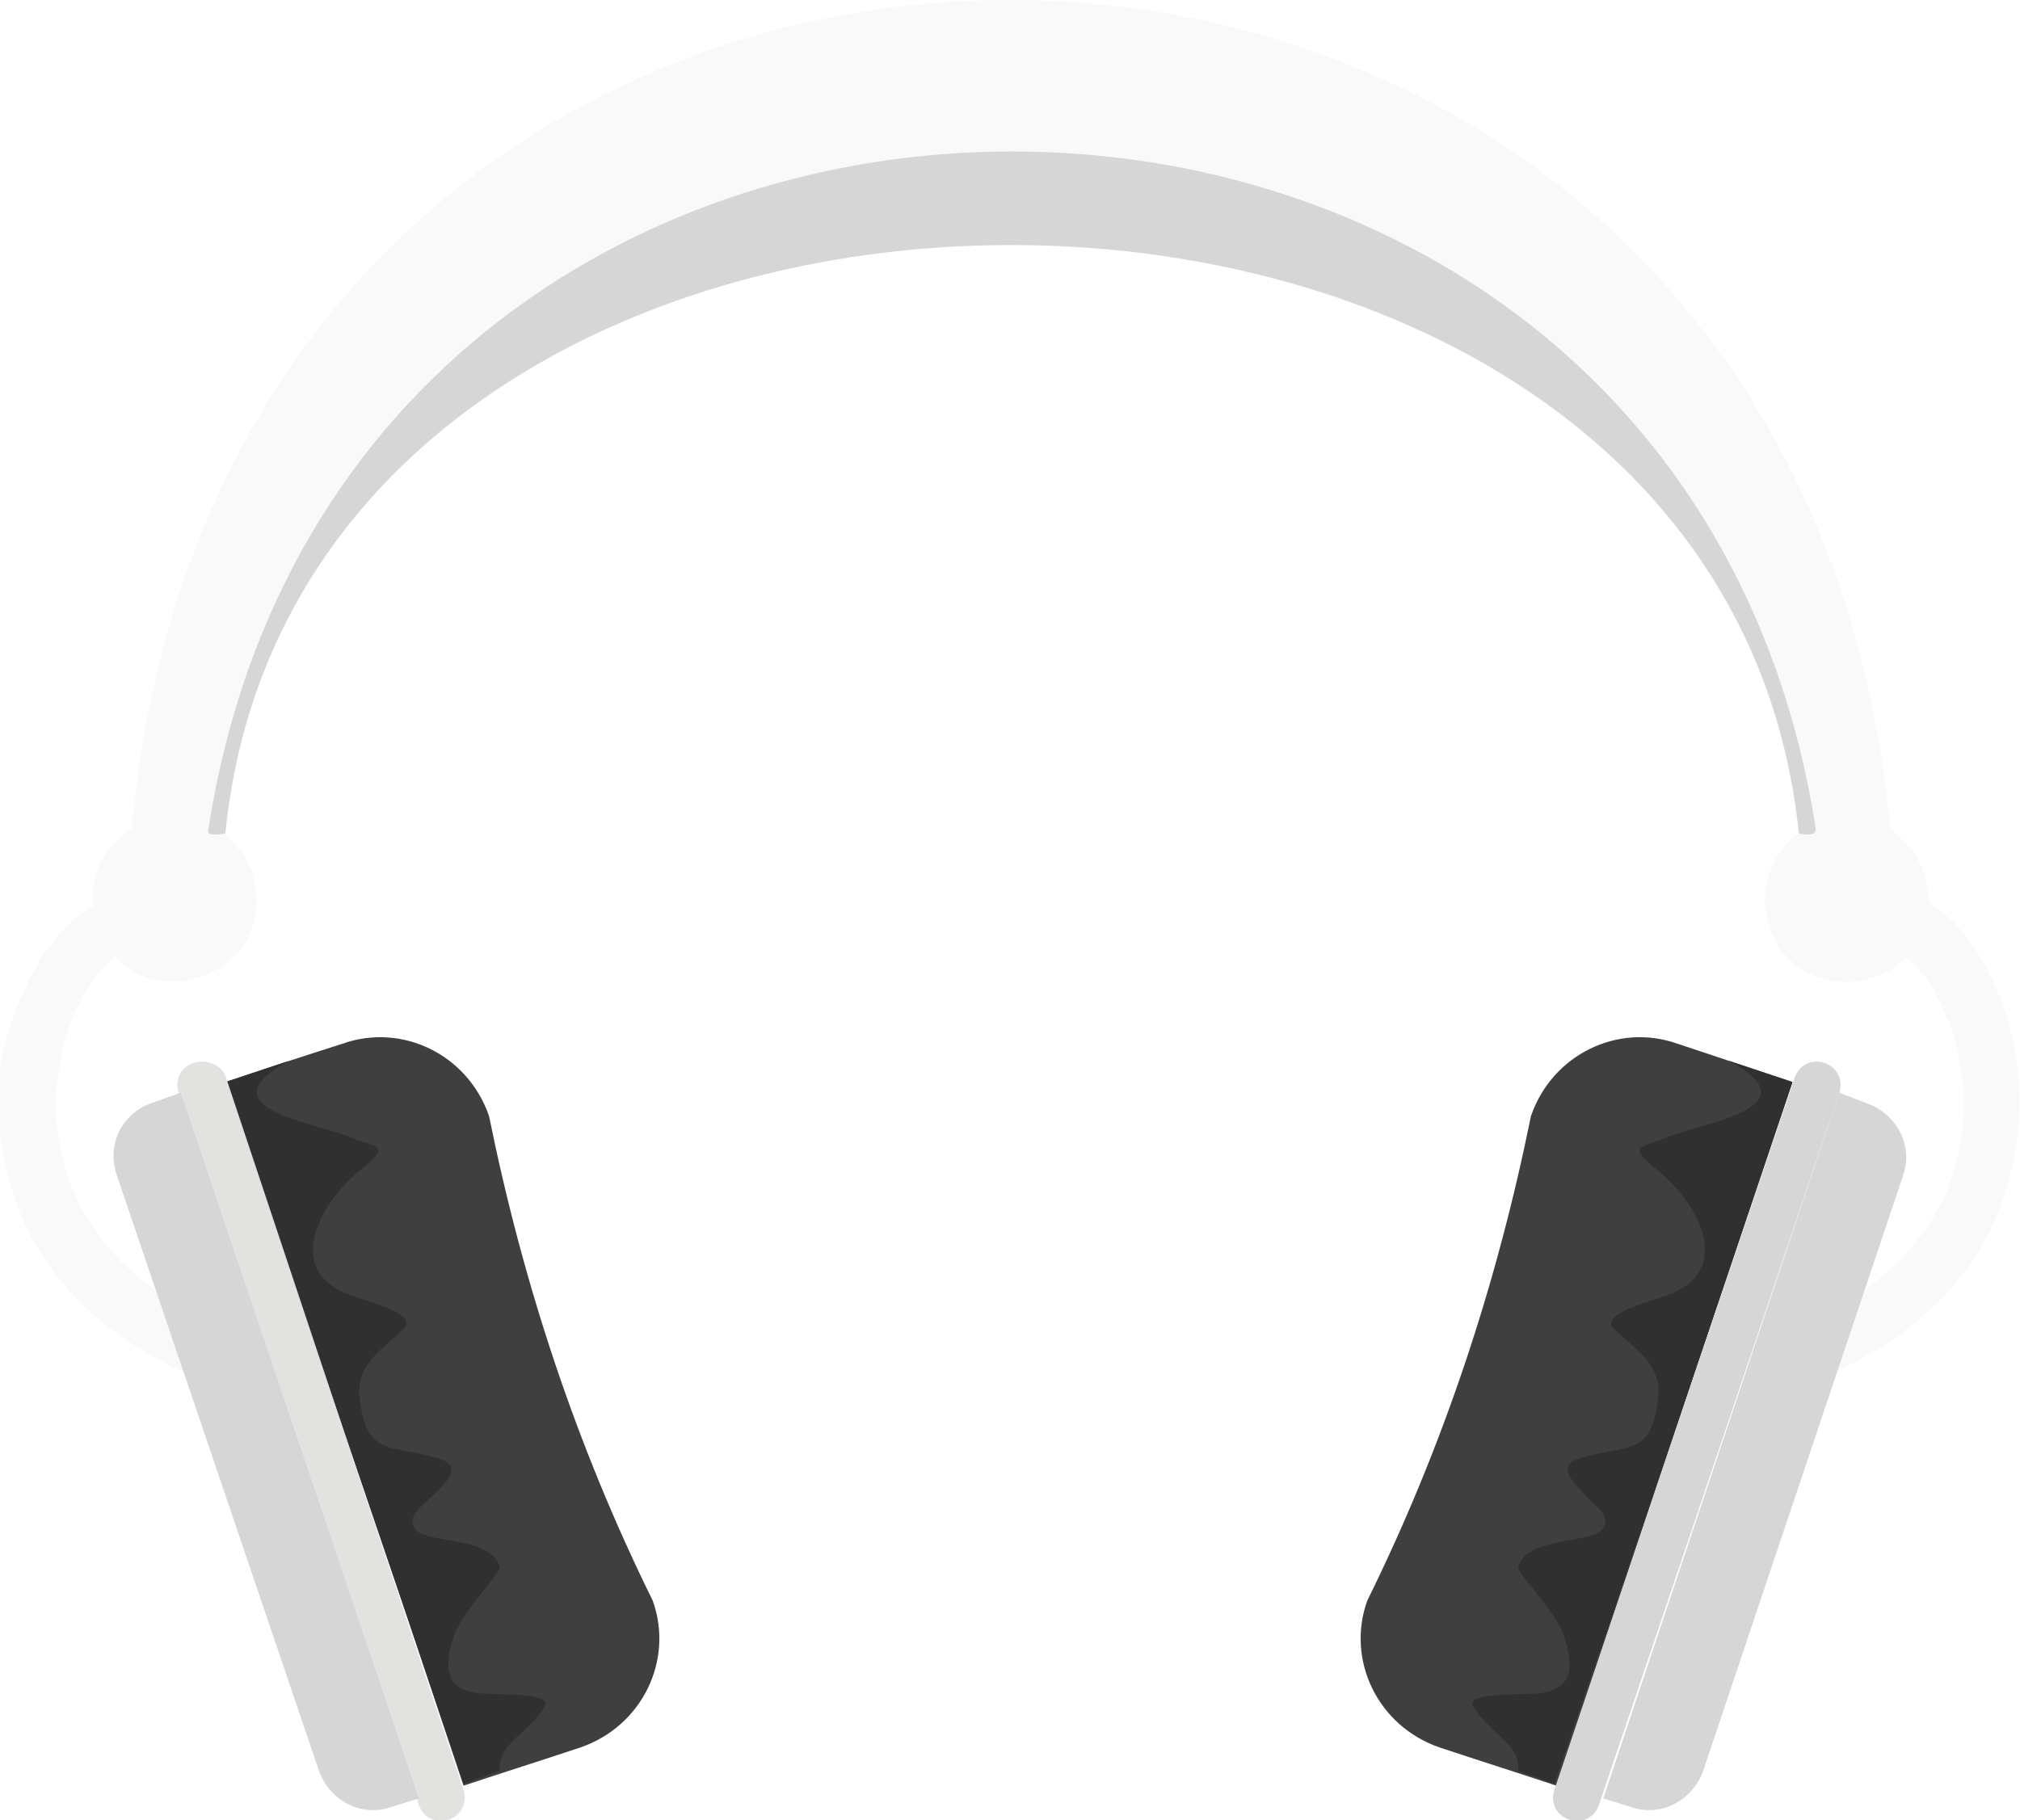
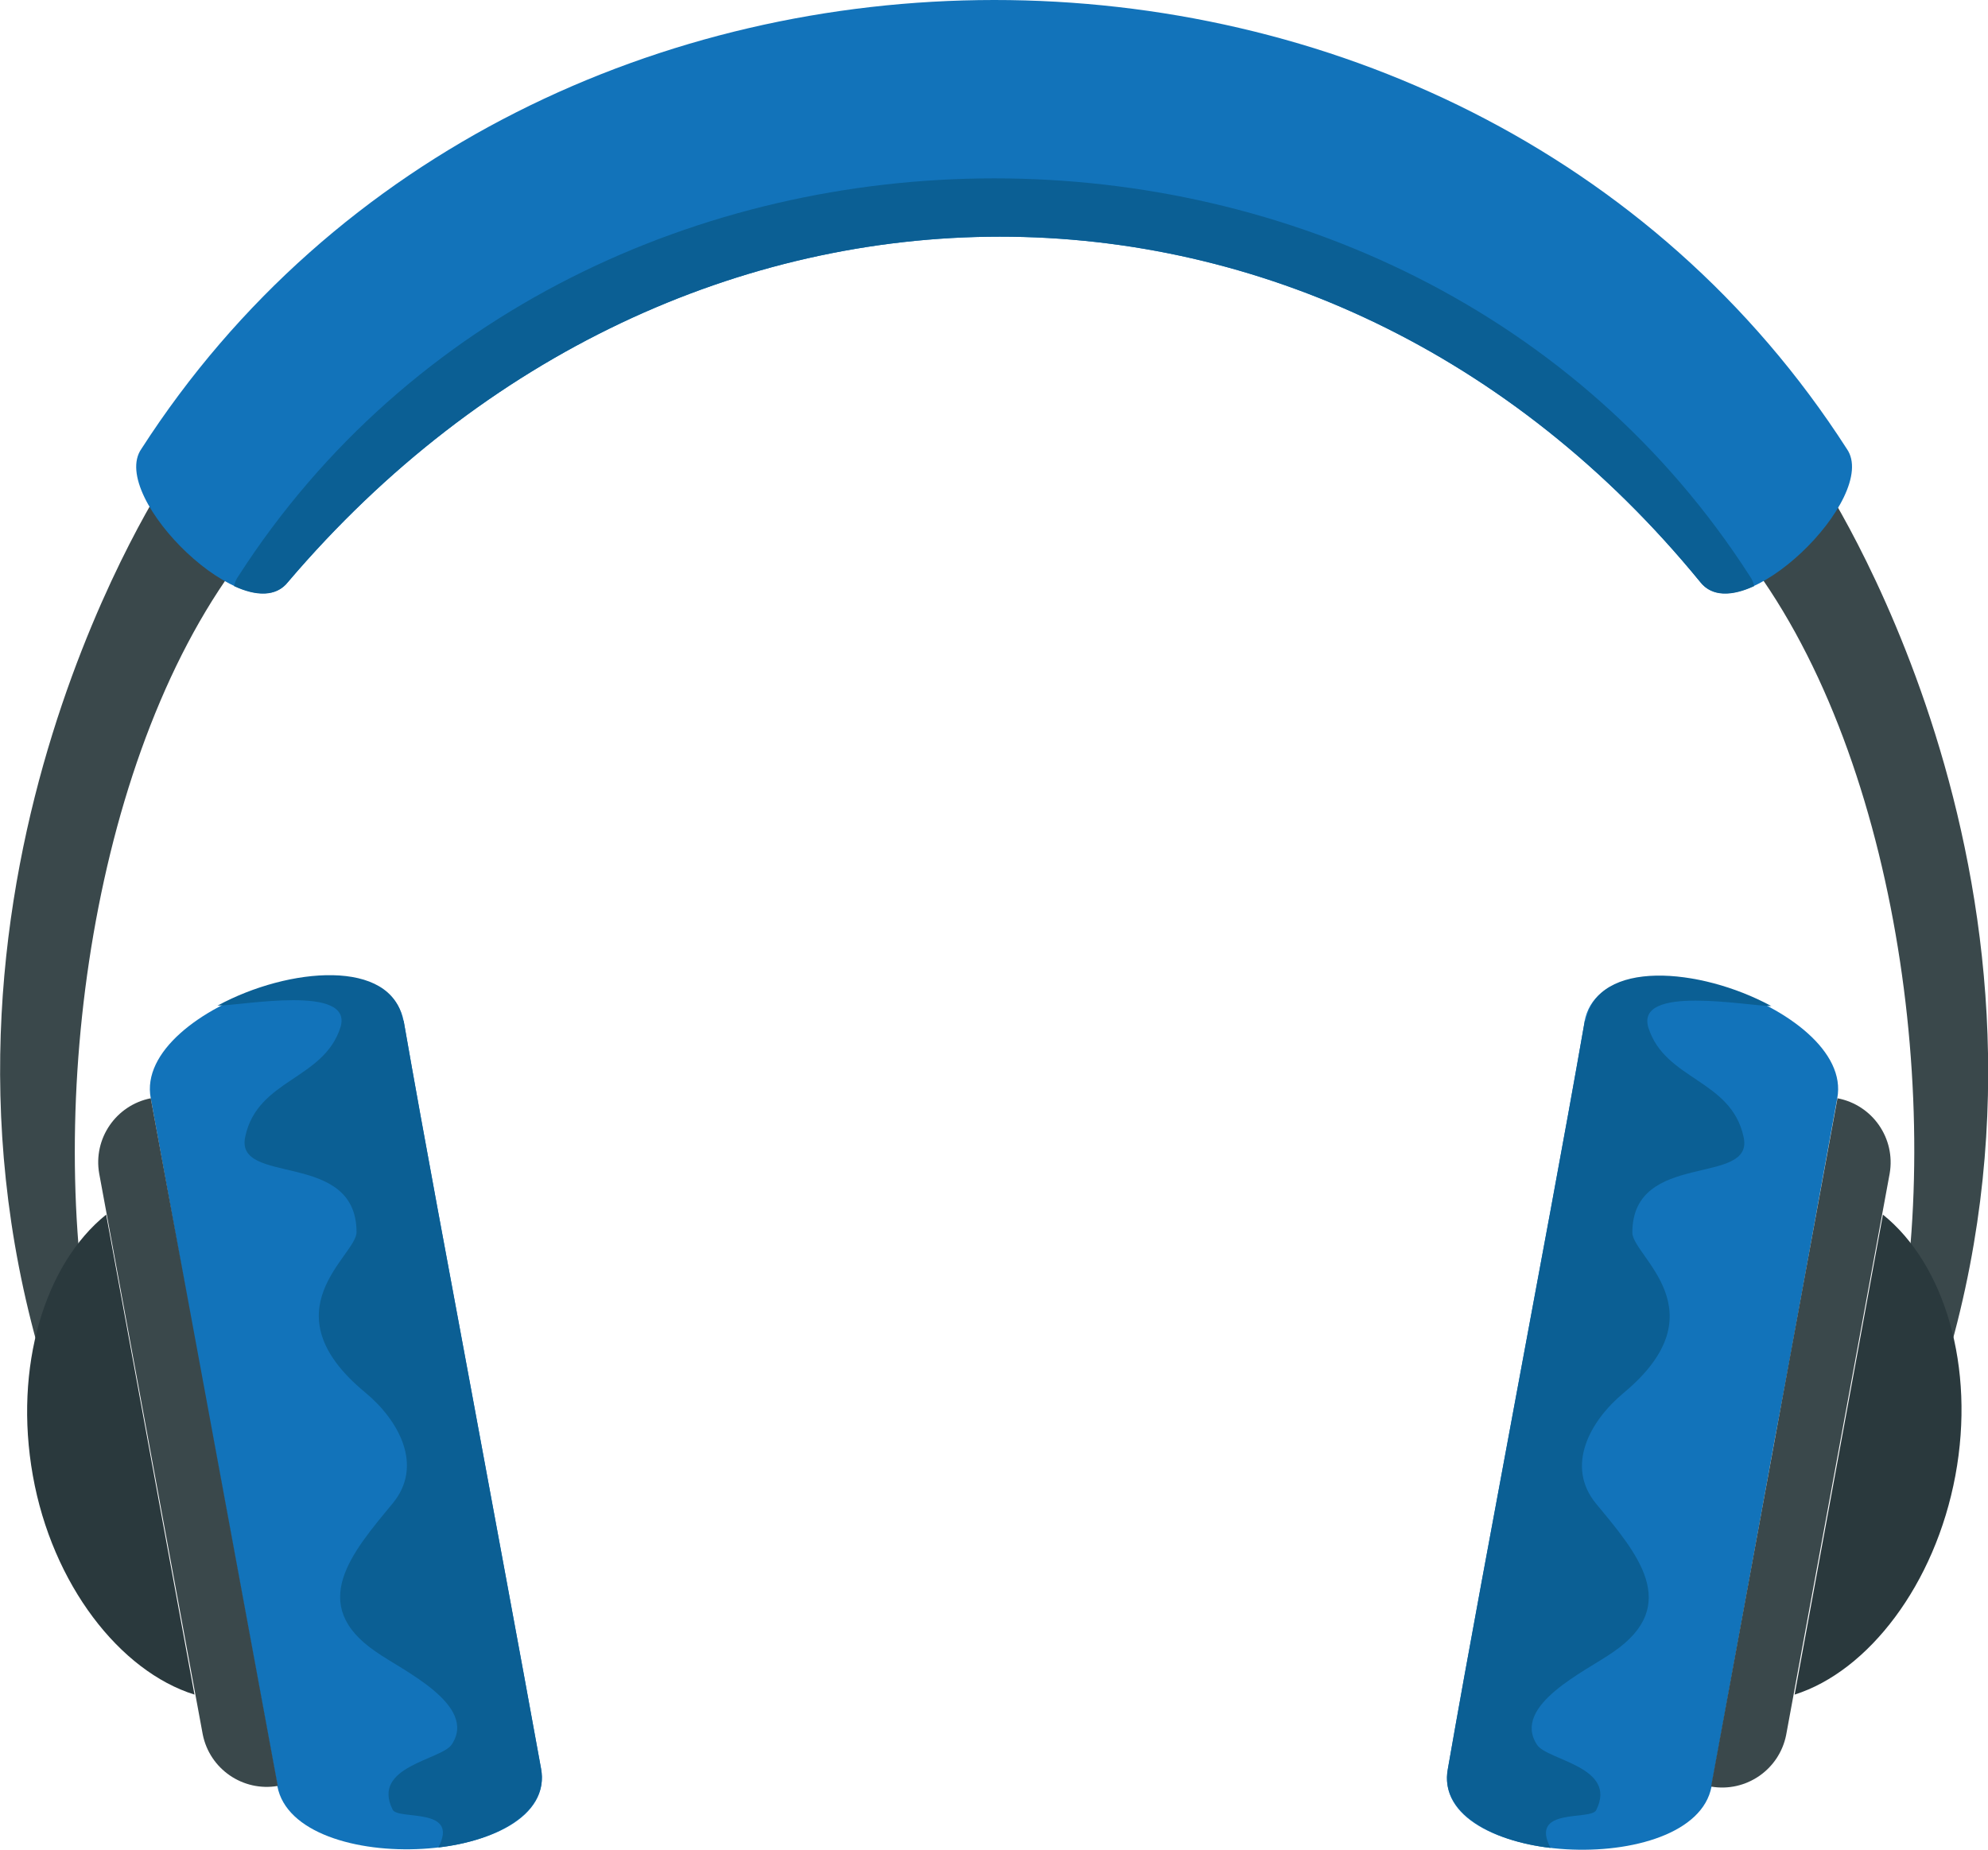
- <svg xmlns="http://www.w3.org/2000/svg" version="1.1" id="Capa_1" x="0px" y="0px" viewBox="0 0 95 85.6" style="enable-background:new 0 0 95 85.6;" xml:space="preserve">
-   <style type="text/css">
- 	.st0{fill:#F9F9F9;}
- 	.st1{fill-rule:evenodd;clip-rule:evenodd;fill:#3F3F3F;}
- 	.st2{fill-rule:evenodd;clip-rule:evenodd;fill:#303030;}
- 	.st3{fill-rule:evenodd;clip-rule:evenodd;fill:#E2E2E1;}
- 	.st4{fill-rule:evenodd;clip-rule:evenodd;fill:#D6D6D6;}
- 	.st5{fill-rule:evenodd;clip-rule:evenodd;fill:#F9F9F9;}
- </style>
-   <path class="st0" d="M6.7,44.5c-0.8-0.1-1.7,0.7-2.5,1.8c-0.7,1.2-1.2,2.5-1.4,3.8c-0.3,1.5-0.2,3.1,0.2,4.6c0.8,3.1,3.2,6.1,8.1,8  l-0.9,2.5c-5.9-2.2-8.8-5.9-9.8-9.8c-0.5-1.9-0.6-3.9-0.3-5.8C0.5,48,1.1,46.4,2,45c1.3-2,3.1-3.2,4.9-3L6.7,44.5z" />
-   <path class="st0" d="M88.3,44.5c0.8-0.1,1.7,0.7,2.5,1.8c0.7,1.2,1.2,2.5,1.4,3.8c0.3,1.5,0.2,3.1-0.2,4.6c-0.8,3.1-3.2,6.1-8.2,8  l0.9,2.5c5.9-2.2,8.8-5.9,9.8-9.8c0.5-1.9,0.6-3.9,0.3-5.8c-0.3-1.7-0.9-3.3-1.8-4.8c-1.3-2-3.1-3.2-4.9-3L88.3,44.5z" />
-   <path class="st1" d="M10.6,50.9c1.8-0.6,3.6-1.2,5.5-1.8c2.8-1,5.9,0.5,6.9,3.4c0,0,0,0,0,0c1.6,7.9,4.1,15.5,7.7,22.8  c1,2.8-0.5,5.9-3.4,6.9c-1.8,0.6-3.7,1.2-5.5,1.8C18.1,72.9,14.4,61.9,10.6,50.9L10.6,50.9z" />
-   <path class="st1" d="M84.3,50.9c-1.8-0.6-3.6-1.2-5.4-1.8c-2.8-1-5.9,0.5-6.9,3.4c0,0,0,0,0,0c-1.6,7.9-4.1,15.5-7.7,22.8  c-1,2.8,0.5,5.9,3.4,6.9c1.8,0.6,3.7,1.2,5.5,1.8C76.9,72.9,80.6,61.9,84.3,50.9L84.3,50.9z" />
-   <path class="st2" d="M10.6,50.9l3-1c-4.1,2.2,1.2,2.9,2.9,3.6c1.1,0.5,2,0.3,0.5,1.5c-2,1.6-3.8,4.9-0.3,6c0.5,0.2,3,0.8,2.3,1.5  c-0.9,0.9-2.2,1.6-2.1,3.1c0.3,3,1.4,2.3,3.7,3c1.4,0.4,0.1,1.4-0.4,1.9c-0.3,0.3-1.2,0.9-0.6,1.5s3.5,0.3,3.9,1.7  c0.1,0.3-1.9,2.2-2.2,3.4c-0.3,1-0.5,2.2,0.9,2.5c0.6,0.2,3.9-0.1,3.4,0.7c-0.8,1.3-2.2,1.7-2.1,3l-1.7,0.6  C18.1,72.9,14.3,61.9,10.6,50.9L10.6,50.9z" />
-   <path class="st2" d="M84.3,50.9l-3-1c4.1,2.2-1.2,2.9-2.9,3.6c-1.1,0.5-2,0.3-0.5,1.5c2,1.6,3.8,4.9,0.3,6c-0.5,0.2-3,0.8-2.3,1.5  c0.9,0.9,2.2,1.6,2.1,3.1c-0.3,3-1.4,2.3-3.7,3C73,69,74.3,70,74.7,70.5c0.3,0.3,1.2,0.9,0.6,1.5s-3.5,0.3-3.9,1.7  c-0.1,0.3,1.9,2.2,2.2,3.4c0.3,1,0.5,2.2-0.9,2.5c-0.6,0.2-3.9-0.1-3.4,0.7c0.8,1.3,2.2,1.7,2.1,3l1.7,0.6  C76.9,72.9,80.6,61.9,84.3,50.9L84.3,50.9z" />
-   <path class="st3" d="M9.1,50L9.1,50c-0.6,0.2-0.9,0.8-0.7,1.4c0,0,0,0,0,0l11.3,33.5c0.2,0.6,0.8,0.9,1.4,0.7c0,0,0,0,0,0l0,0  c0.6-0.2,0.9-0.8,0.7-1.4c0,0,0,0,0,0L10.6,50.6C10.4,50.1,9.7,49.8,9.1,50z" />
-   <path class="st4" d="M85.8,50L85.8,50c0.6,0.2,0.9,0.8,0.7,1.4c0,0,0,0,0,0L75.2,84.9c-0.2,0.6-0.8,0.9-1.4,0.7c0,0,0,0,0,0l0,0  c-0.6-0.2-0.9-0.8-0.7-1.4c0,0,0,0,0,0l11.3-33.5C84.6,50.1,85.2,49.8,85.8,50z" />
-   <path class="st4" d="M8.5,51.4l-1.4,0.5c-1.4,0.5-2.1,2-1.6,3.4l9.5,28c0.5,1.4,2,2.2,3.4,1.7l1.3-0.4L8.5,51.4z" />
-   <path class="st4" d="M86.5,51.4l1.3,0.5c1.4,0.5,2.2,2,1.7,3.4c0,0,0,0,0,0l-9.4,28c-0.5,1.4-2,2.2-3.4,1.7l-1.3-0.4L86.5,51.4z" />
-   <path class="st5" d="M84.6,39.2c-1.7,1.2-2.1,3.6-0.9,5.4c1.2,1.7,3.6,2.1,5.4,0.9c1.7-1.2,2.1-3.6,0.9-5.4  c-0.3-0.4-0.7-0.8-1.1-1.1C84-13,10.9-13,6.2,39c-1.8,1.1-2.4,3.4-1.3,5.3s3.4,2.4,5.3,1.3s2.4-3.4,1.3-5.3c-0.3-0.4-0.6-0.8-1-1.1  C14.2,2.3,80.7,2.3,84.6,39.2z" />
-   <path class="st4" d="M84.6,39.2L84.6,39.2c0.4,0.1,0.8,0.1,0.8-0.2c-6.6-42.5-69-42.5-75.6,0c-0.1,0.3,0.3,0.3,0.8,0.2l0,0  C14.3,2.3,80.8,2.3,84.6,39.2L84.6,39.2z" />
+ <svg xmlns="http://www.w3.org/2000/svg" id="Capa_1" data-name="Capa 1" viewBox="0 0 91.39 85.06">
+   <defs>
+     <style>.cls-1{fill:#3a484b;}.cls-1,.cls-2,.cls-3,.cls-4{fill-rule:evenodd;}.cls-2{fill:#1273ba;}.cls-3{fill:#0b5f94;}.cls-4{fill:#2a393d;}</style>
+   </defs>
+   <path class="cls-1" d="M11.22,25.84S-1.13,44.2,5.3,66.39C6,66,6.81,65.66,7.54,65.27c-2-11.74.51-28.12,7.9-36.68-1.39-.93-2.79-1.82-4.22-2.75Z" transform="translate(-3.44 -4.04)" />
+   <path class="cls-1" d="M87,25.84S99.41,44.2,93,66.39c-.73-.38-1.51-.73-2.24-1.12,2.05-11.74-.51-28.12-7.9-36.68,1.39-.93,2.79-1.82,4.18-2.75Z" transform="translate(-3.44 -4.04)" />
+   <path class="cls-2" d="M81.6,30.8c1.86,2.36,8.29-3.91,6.74-6.12-17.7-27.54-60.7-27.5-78.4,0-1.55,2.21,4.88,8.48,6.74,6.12,18-21.15,47.6-21.19,64.92,0Z" transform="translate(-3.44 -4.04)" />
+   <path class="cls-3" d="M81.6,30.8c.54.7,1.47.66,2.48.19a1.15,1.15,0,0,0-.2-.46c-15.68-24.4-53.8-24.37-69.48,0a1.15,1.15,0,0,0-.2.46c1,.47,1.94.51,2.48-.19,18-21.15,47.6-21.19,64.92,0Z" transform="translate(-3.44 -4.04)" />
+   <path class="cls-2" d="M22,51c1,5.73,2.09,11.46,3.14,17.15s2.13,11.47,3.17,17.2c.85,4.49-11.31,5.11-12.12.82L13.27,70.38c-1-5.27-1.93-10.57-2.9-15.84C9.56,50.28,21.14,46.48,22,51Z" transform="translate(-3.44 -4.04)" />
+   <path class="cls-2" d="M76.29,51c-1,5.73-2.09,11.46-3.14,17.15S71,79.64,70,85.37c-.85,4.49,11.31,5.11,12.12.82L85,70.38c1-5.27,1.93-10.57,2.9-15.84.81-4.26-10.77-8.06-11.62-3.52Z" transform="translate(-3.44 -4.04)" />
+   <path class="cls-3" d="M22,51c1,5.73,2.09,11.46,3.14,17.15s2.13,11.47,3.17,17.2c.39,2-2,3.33-4.72,3.64a0,0,0,0,1,0,0c1-1.89-1.86-1.24-2.1-1.74-1-2,2.25-2.28,2.72-3,1.2-1.82-2.29-3.41-3.49-4.26-3.18-2.17-1.09-4.57.77-6.82,1.44-1.74.28-3.83-1.27-5.11-4.54-3.76-.39-6.28-.39-7.36,0-3.83-5.66-2.09-5.11-4.42.58-2.63,3.6-2.59,4.37-5,.62-2-4.53-1-5.65-1,3.29-1.78,8-2.17,8.52.66Z" transform="translate(-3.44 -4.04)" />
+   <path class="cls-3" d="M76.29,51c-1,5.73-2.09,11.46-3.14,17.15S71,79.64,70,85.37c-.39,2,2,3.33,4.72,3.64a0,0,0,0,0,0,0c-1-1.89,1.86-1.24,2.1-1.74,1-2-2.25-2.28-2.72-3-1.2-1.82,2.29-3.41,3.49-4.26,3.18-2.17,1.09-4.57-.77-6.82-1.44-1.74-.28-3.83,1.27-5.11,4.5-3.76.39-6.28.39-7.36,0-3.83,5.66-2.09,5.11-4.42-.58-2.63-3.6-2.59-4.37-5-.62-2,4.53-1,5.65-1-3.29-1.78-8-2.17-8.52.66Z" transform="translate(-3.44 -4.04)" />
+   <path class="cls-1" d="M10.37,54.54h0A3,3,0,0,0,8,58l4.76,25.79a3,3,0,0,0,3.45,2.37h0Z" transform="translate(-3.44 -4.04)" />
+   <path class="cls-1" d="M87.91,54.54h0A3,3,0,0,1,90.31,58L85.55,83.82a3,3,0,0,1-3.45,2.37h0Z" transform="translate(-3.44 -4.04)" />
+   <path class="cls-4" d="M8.32,59.89c-2.83,2.28-4.26,7-3.37,12s4,9,7.43,10.07Z" transform="translate(-3.44 -4.04)" />
+   <path class="cls-4" d="M90,59.89c2.83,2.28,4.26,7,3.33,12s-4,9-7.39,10.07Z" transform="translate(-3.44 -4.04)" />
</svg>
